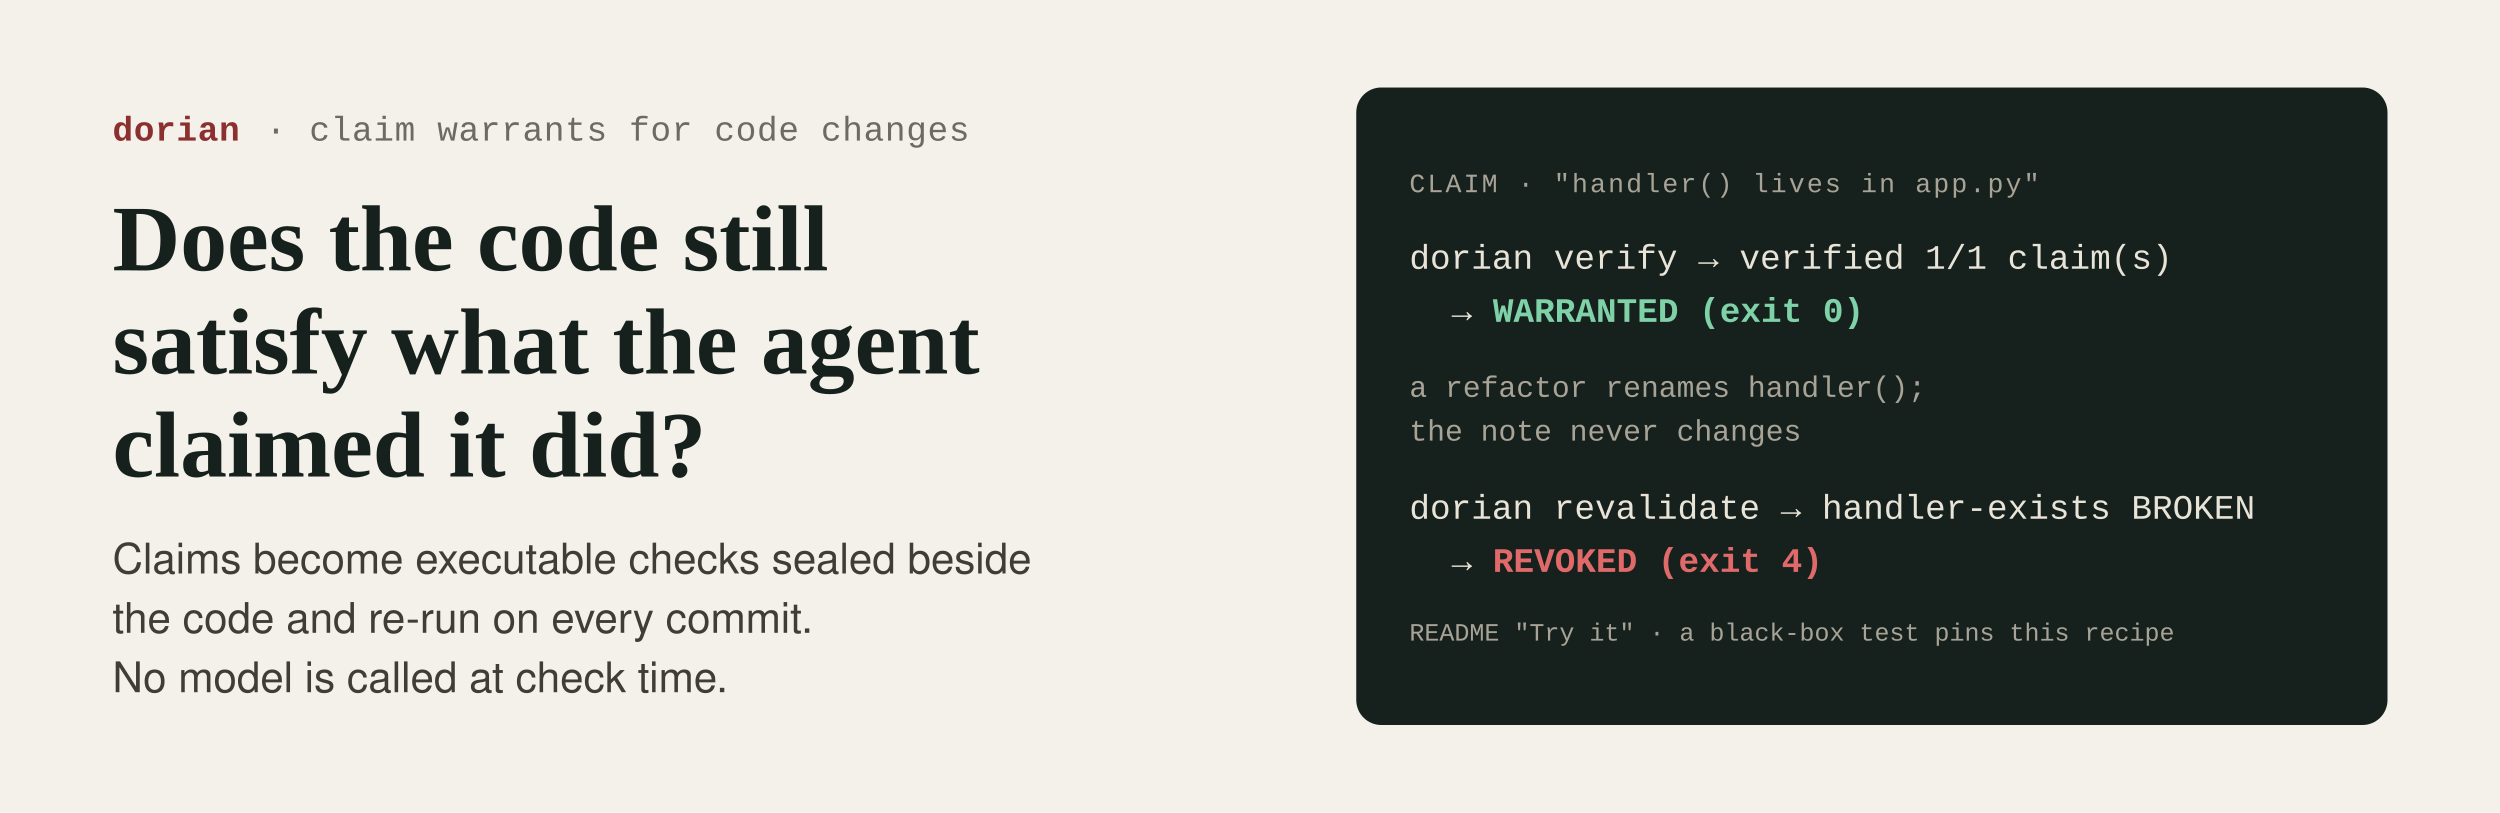
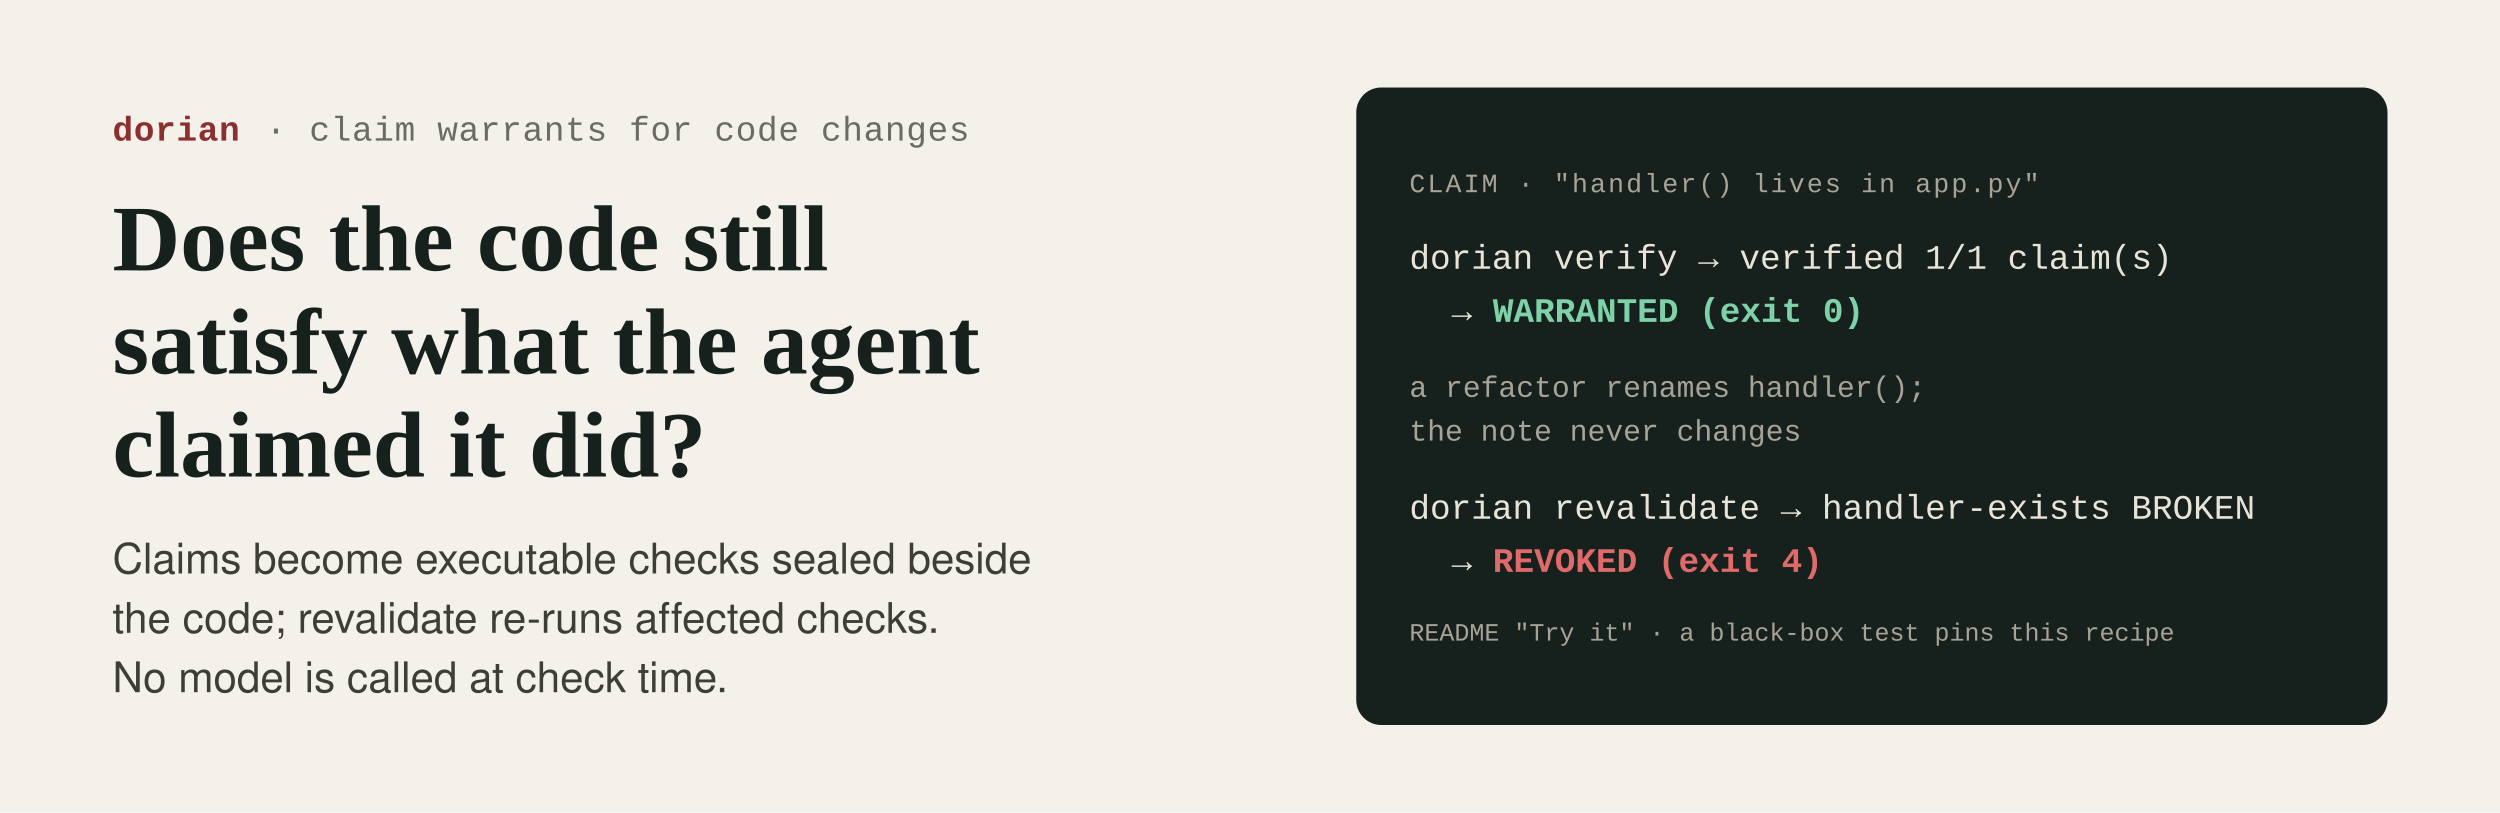
<svg xmlns="http://www.w3.org/2000/svg" width="1600" height="520" viewBox="0 0 1600 520" role="img" aria-labelledby="title desc">
  <rect x="0" y="0" width="1600" height="520" fill="#F4F1EA" />
  <text x="72" y="90" font-family="ui-monospace, 'SF Mono', Menlo, Consolas, 'Liberation Mono', monospace" font-size="22" fill="#6B6A65" letter-spacing="0.44">
    <tspan fill="#8C2F2F" font-weight="600">dorian</tspan>
    <tspan x="170">·</tspan>
    <tspan x="198">claim warrants for code changes</tspan>
  </text>
  <text x="72" y="173" font-family="Georgia, 'Times New Roman', serif" font-size="60" fill="#16211D" font-weight="600">Does the code still</text>
  <text x="72" y="239" font-family="Georgia, 'Times New Roman', serif" font-size="60" fill="#16211D" font-weight="600">satisfy what the agent</text>
  <text x="72" y="305" font-family="Georgia, 'Times New Roman', serif" font-size="60" fill="#16211D" font-weight="600">claimed it did?</text>
  <text x="72" y="367" font-family="system-ui, -apple-system, 'Segoe UI', Helvetica, Arial, sans-serif" font-size="27" fill="#3E3D38">Claims become executable checks sealed beside</text>
-   <text x="72" y="405" font-family="system-ui, -apple-system, 'Segoe UI', Helvetica, Arial, sans-serif" font-size="27" fill="#3E3D38">the code and re-run on every commit.</text>
+   <text x="72" y="405" font-family="system-ui, -apple-system, 'Segoe UI', Helvetica, Arial, sans-serif" font-size="27" fill="#3E3D38">the code; revalidate re-runs affected checks.</text>
  <text x="72" y="443" font-family="system-ui, -apple-system, 'Segoe UI', Helvetica, Arial, sans-serif" font-size="27" fill="#3E3D38">No model is called at check time.</text>
  <rect x="868" y="56" width="660" height="408" rx="16" fill="#16211D" />
  <text x="902" y="123" font-family="ui-monospace, 'SF Mono', Menlo, Consolas, 'Liberation Mono', monospace" font-size="17" fill="#A8A397" letter-spacing="1.36">CLAIM · "handler() lives in app.py"</text>
  <text x="902" y="172" font-family="ui-monospace, 'SF Mono', Menlo, Consolas, 'Liberation Mono', monospace" font-size="22" fill="#E9E4D8">dorian verify → verified 1/1 claim(s)</text>
  <text x="929" y="206" font-family="ui-monospace, 'SF Mono', Menlo, Consolas, 'Liberation Mono', monospace" font-size="22" fill="#E9E4D8">→ <tspan fill="#7FD1A8" font-weight="600">WARRANTED (exit 0)</tspan>
  </text>
  <text x="902" y="254" font-family="ui-monospace, 'SF Mono', Menlo, Consolas, 'Liberation Mono', monospace" font-size="19" fill="#A8A397">a refactor renames handler();</text>
  <text x="902" y="282" font-family="ui-monospace, 'SF Mono', Menlo, Consolas, 'Liberation Mono', monospace" font-size="19" fill="#A8A397">the note never changes</text>
  <text x="902" y="332" font-family="ui-monospace, 'SF Mono', Menlo, Consolas, 'Liberation Mono', monospace" font-size="22" fill="#E9E4D8">dorian revalidate → handler-exists BROKEN</text>
  <text x="929" y="366" font-family="ui-monospace, 'SF Mono', Menlo, Consolas, 'Liberation Mono', monospace" font-size="22" fill="#E9E4D8">→ <tspan fill="#E06A6A" font-weight="600">REVOKED (exit 4)</tspan>
  </text>
  <text x="902" y="410" font-family="ui-monospace, 'SF Mono', Menlo, Consolas, 'Liberation Mono', monospace" font-size="16" fill="#A8A397">README "Try it" · a black-box test pins this recipe</text>
</svg>
